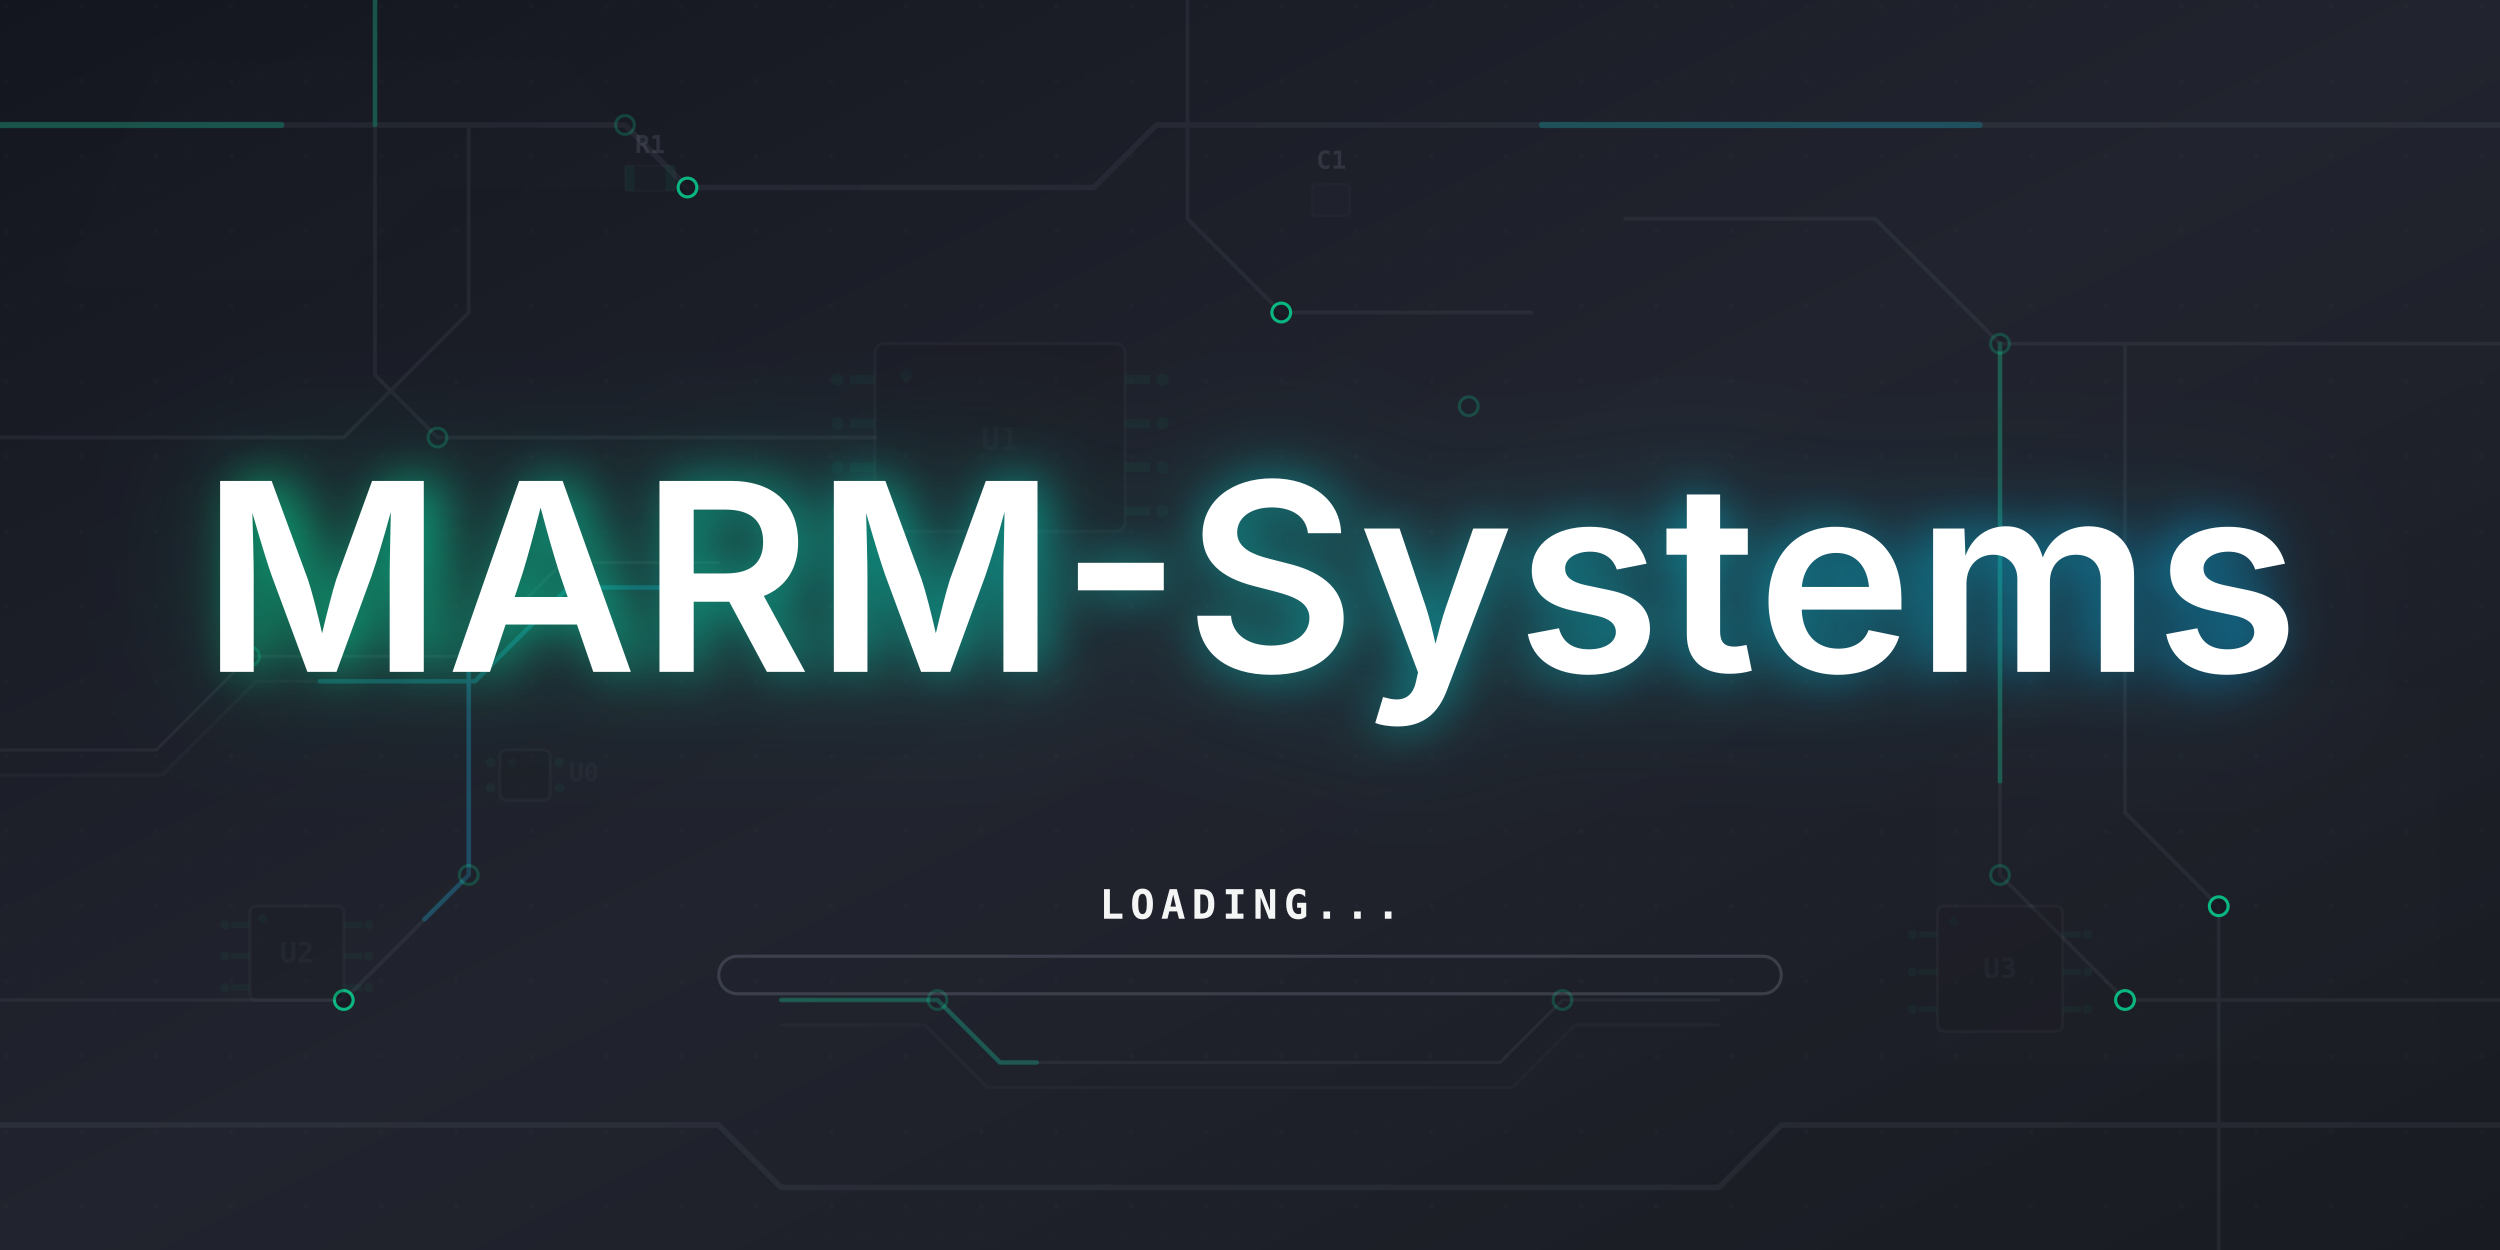
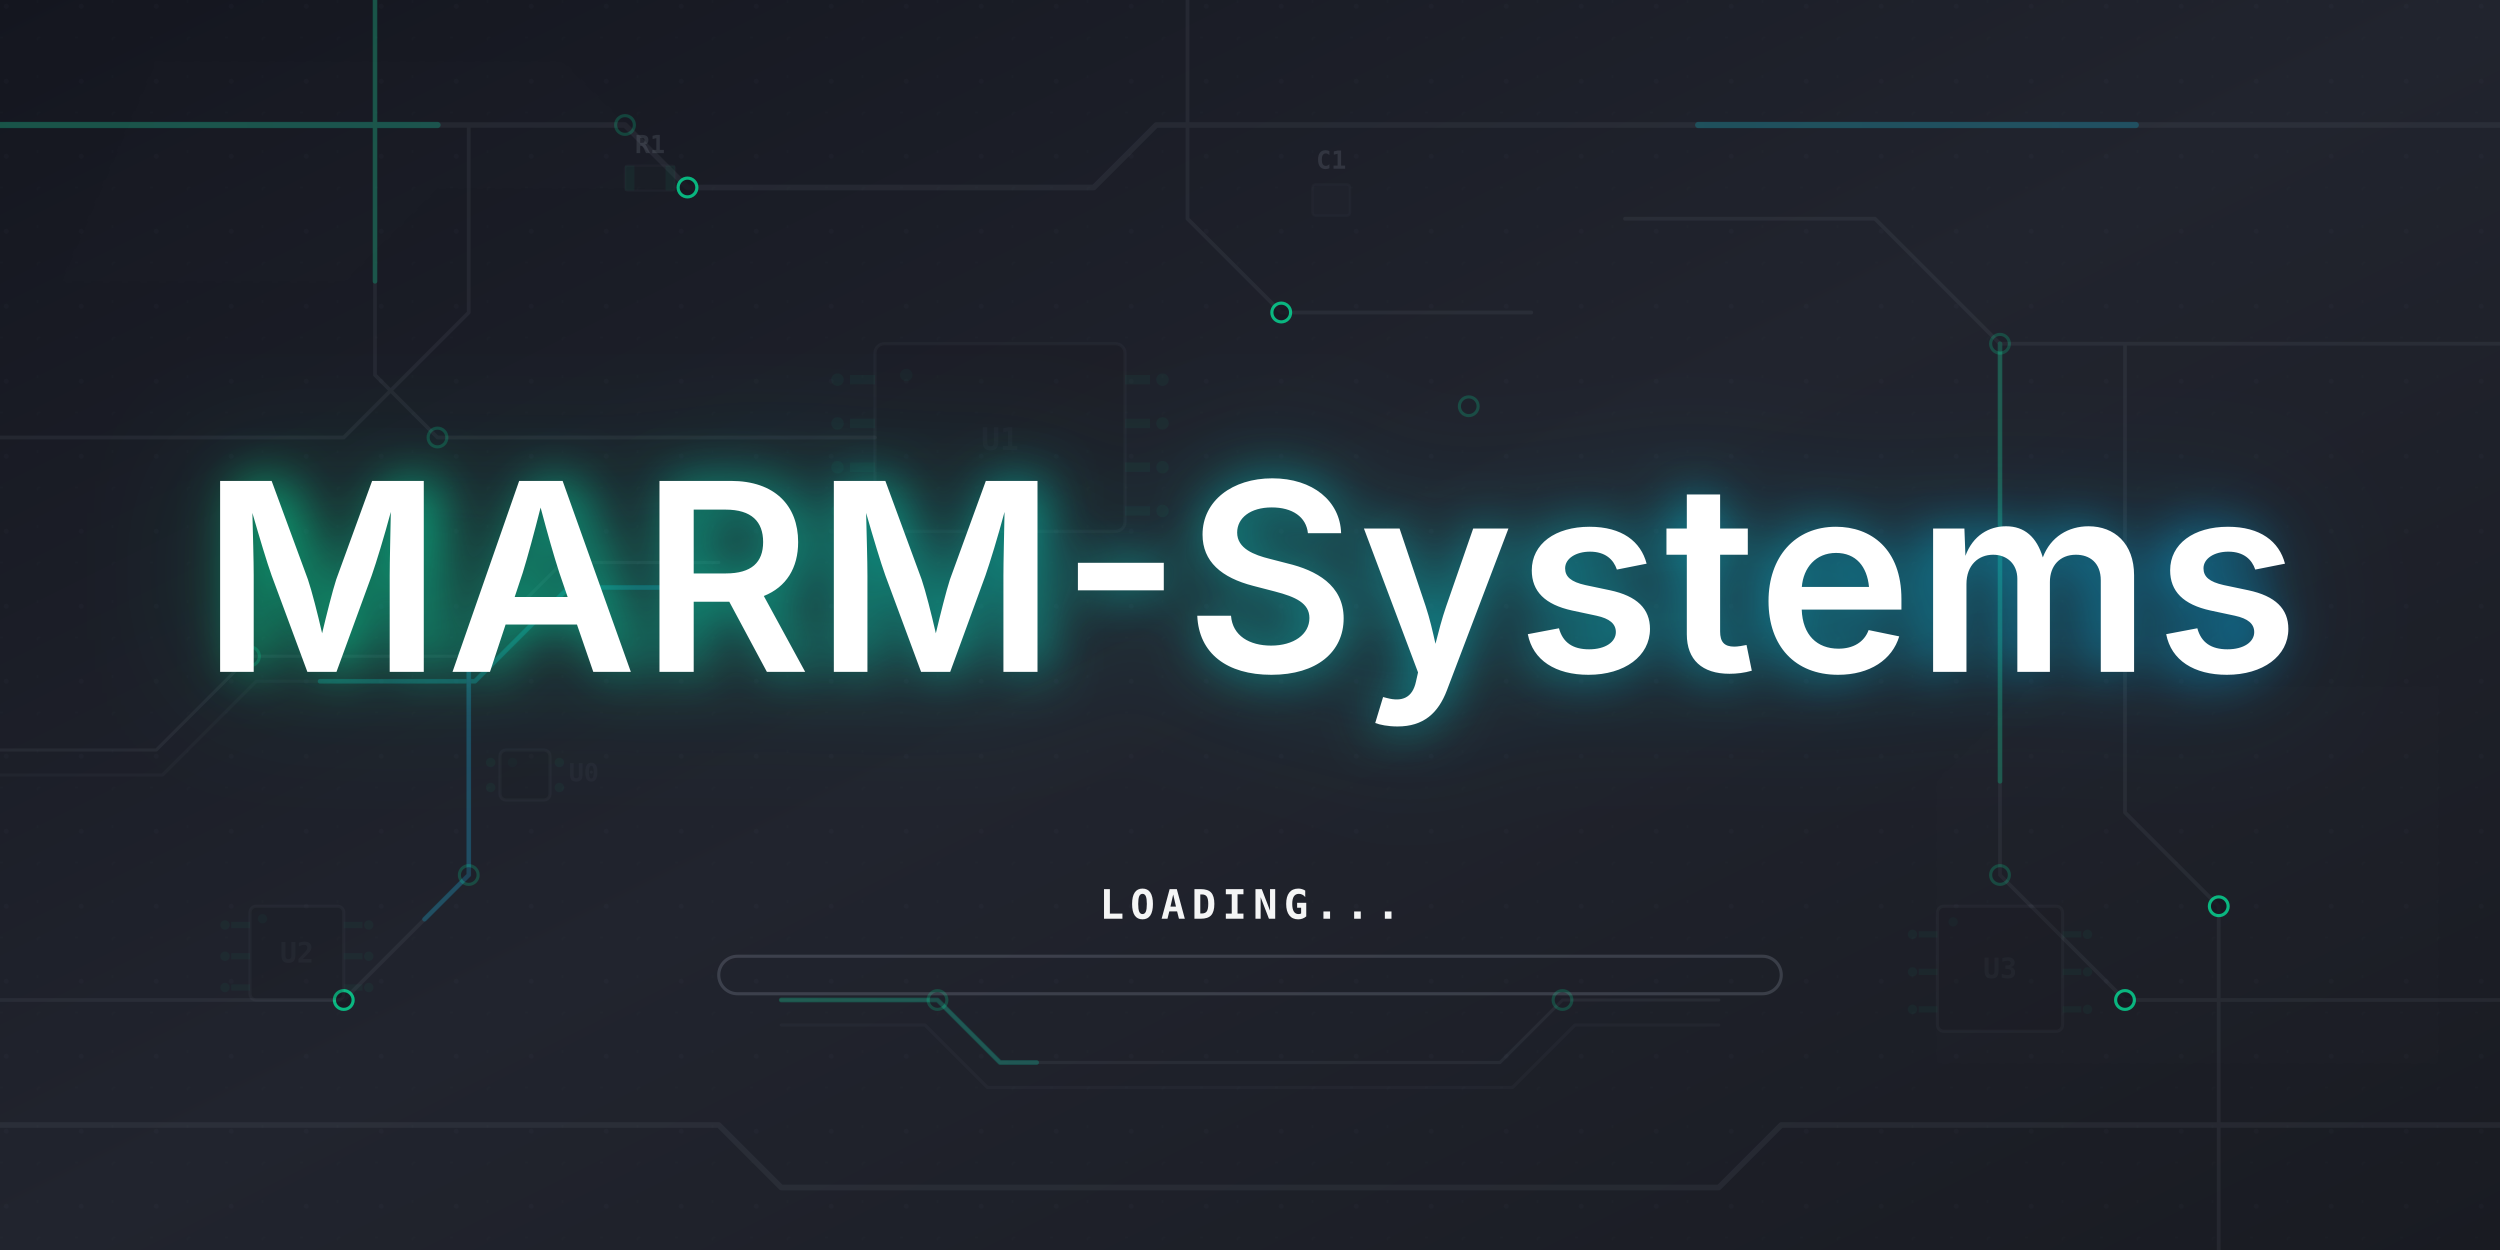
<svg xmlns="http://www.w3.org/2000/svg" viewBox="0 0 800 400" width="100%" height="100%" overflow="hidden">
  <style>
        svg { font-family: system-ui, -apple-system, BlinkMacSystemFont, 'Segoe UI', sans-serif; }

        /* Slowed Kinetic Trace Animations with longer segments */
        .pulse-trace {
            stroke-dasharray: 140 420;
            animation: trace-flow-slow 16.2s linear infinite;
        }

        .pulse-trace-fast {
            stroke-dasharray: 90 270;
            animation: trace-flow-fast 10.8s linear infinite;
        }

        @keyframes trace-flow-slow {
            from { stroke-dashoffset: 0; }
            to   { stroke-dashoffset: -560; }
        }

        @keyframes trace-flow-fast {
            from { stroke-dashoffset: 0; }
            to   { stroke-dashoffset: -360; }
        }

        /* Softened Solder Joint / Node Pulsing */
        .glowing-node {
            animation: node-glow 3s ease-in-out infinite alternate;
            transform-origin: center;
        }

        @keyframes node-glow {
            0% { opacity: 0.12; }
            100% { opacity: 0.40; }
        }
    </style>
  <defs>
    <linearGradient id="bg-grad" x1="0%" y1="0%" x2="100%" y2="100%">
      <stop offset="0%" stop-color="#14161f" />
      <stop offset="50%" stop-color="#21242e" />
      <stop offset="100%" stop-color="#191b22" />
    </linearGradient>
    <linearGradient id="glow-grad" x1="0%" y1="0%" x2="100%" y2="0%">
      <stop offset="0%" stop-color="#00ffaa" />
      <stop offset="100%" stop-color="#00bfff" />
    </linearGradient>
    <linearGradient id="bar-grad" x1="0%" y1="0%" x2="100%" y2="0%">
      <stop offset="0%" stop-color="#00ffaa" />
      <stop offset="50%" stop-color="#00e5ff" />
      <stop offset="100%" stop-color="#00bfff" />
    </linearGradient>
    <pattern id="pcb-grid" width="24" height="24" patternUnits="userSpaceOnUse">
      <circle cx="2" cy="2" r="0.8" fill="#9099a8" opacity="0.03" />
      <line x1="12" y1="0" x2="12" y2="24" stroke="#9099a8" stroke-width="0.5" stroke-dasharray="1 11" opacity="0.015" />
      <line x1="0" y1="12" x2="24" y2="12" stroke="#9099a8" stroke-width="0.5" stroke-dasharray="1 11" opacity="0.015" />
    </pattern>
    <filter id="blur-glow" x="-20%" y="-20%" width="140%" height="140%">
      <feGaussianBlur stdDeviation="8" result="blur" />
    </filter>
    <filter id="ambient-glow" x="-50%" y="-50%" width="200%" height="200%">
      <feGaussianBlur stdDeviation="22" result="blur" />
    </filter>
  </defs>
  <rect width="800" height="400" fill="url(#bg-grad)" />
  <rect width="800" height="400" fill="url(#pcb-grid)" />
  <polygon points="50,20 180,20 220,60 140,60 110,90 20,90" fill="#9099a8" opacity="0.01" stroke="#9099a8" stroke-dasharray="2 4" stroke-width="1" />
  <polygon points="780,220 650,220 620,250 620,340 780,340" fill="#9099a8" opacity="0.01" stroke="#9099a8" stroke-dasharray="2 4" stroke-width="1" />
  <g stroke="#9099a8" fill="none" opacity="0.09" stroke-linecap="round" stroke-linejoin="round">
-     <path d="M -50 40 L 200 40 L 220 60 L 350 60 L 370 40 L 850 40" stroke-width="1.8" />
-     <path d="M -50 360 L 230 360 L 250 380 L 550 380 L 570 360 L 850 360" stroke-width="1.8" />
-     <path d="M 120 -50 L 120 120 L 140 140 L 280 140" stroke-width="1.2" />
-     <path d="M 380 -50 L 380 70 L 410 100 L 490 100" stroke-width="1.2" />
-     <path d="M 150 40 L 150 100 L 110 140 L -50 140" stroke-width="1.2" />
+     <path d="M 0 40 L 200 40 L 220 60 L 350 60 L 370 40 L 800 40" stroke-width="1.8" />
+     <path d="M 0 360 L 230 360 L 250 380 L 550 380 L 570 360 L 800 360" stroke-width="1.8" />
+     <path d="M 120 0 L 120 120 L 140 140 L 280 140" stroke-width="1.2" />
+     <path d="M 380 0 L 380 70 L 410 100 L 490 100" stroke-width="1.2" />
+     <path d="M 150 40 L 150 100 L 110 140 L 0 140" stroke-width="1.2" />
    <g stroke-width="1">
-       <path d="M 230 180 L 180 180 L 150 210 L 80 210 L 50 240 L -50 240" />
-       <path d="M 230 188 L 182 188 L 152 218 L 82 218 L 52 248 L -50 248" opacity="0.5" />
-     </g>
-     <path d="M 680 110 L 680 260 L 710 290 L 710 450" stroke-width="1.2" />
-     <path d="M 520 70 L 600 70 L 640 110 L 850 110" stroke-width="1.2" />
-     <path d="M 150 210 L 150 280 L 110 320 L -50 320" stroke-width="1.2" />
-     <path d="M 640 110 L 640 280 L 680 320 L 850 320" stroke-width="1.2" />
+       <path d="M 230 180 L 180 180 L 150 210 L 80 210 L 50 240 L 0 240" />
+       <path d="M 230 188 L 182 188 L 152 218 L 82 218 L 52 248 L 0 248" opacity="0.5" />
+     </g>
+     <path d="M 680 110 L 680 260 L 710 290 L 710 400" stroke-width="1.2" />
+     <path d="M 520 70 L 600 70 L 640 110 L 800 110" stroke-width="1.2" />
+     <path d="M 150 210 L 150 280 L 110 320 L 0 320" stroke-width="1.2" />
+     <path d="M 640 110 L 640 280 L 680 320 L 800 320" stroke-width="1.2" />
    <g stroke-width="1">
      <path d="M 250 320 L 300 320 L 320 340 L 480 340 L 500 320 L 550 320" />
      <path d="M 250 328 L 296 328 L 316 348 L 484 348 L 504 328 L 550 328" opacity="0.5" />
    </g>
  </g>
  <g fill="none" stroke="url(#glow-grad)" opacity="0.22" stroke-linecap="round" stroke-linejoin="round">
-     <path class="pulse-trace" d="M -50 40 L 200 40 L 220 60 L 350 60 L 370 40 L 850 40" stroke-width="2.0" />
-     <path class="pulse-trace-fast" d="M 120 -50 L 120 120 L 140 140 L 280 140" stroke-width="1.5" />
-     <path class="pulse-trace" d="M 230 188 L 182 188 L 152 218 L 82 218 L 52 248 L -50 248" stroke-width="1.5" />
-     <path class="pulse-trace-fast" d="M 150 210 L 150 280 L 110 320 L -50 320" stroke-width="1.5" />
-     <path class="pulse-trace" d="M 640 110 L 640 280 L 680 320 L 850 320" stroke-width="1.5" />
+     <path class="pulse-trace" d="M 0 40 L 200 40 L 220 60 L 350 60 L 370 40 L 800 40" stroke-width="2.0" />
+     <path class="pulse-trace-fast" d="M 120 0 L 120 120 L 140 140 L 280 140" stroke-width="1.5" />
+     <path class="pulse-trace" d="M 230 188 L 182 188 L 152 218 L 82 218 L 52 248 L 0 248" stroke-width="1.5" />
+     <path class="pulse-trace-fast" d="M 150 210 L 150 280 L 110 320 L 0 320" stroke-width="1.5" />
+     <path class="pulse-trace" d="M 640 110 L 640 280 L 680 320 L 800 320" stroke-width="1.5" />
    <path class="pulse-trace-fast" d="M 250 320 L 300 320 L 320 340 L 480 340 L 500 320 L 550 320" stroke-width="1.5" />
  </g>
  <g stroke="#00ffaa" stroke-width="1" fill="#14161f">
    <g opacity="0.18">
      <circle cx="200" cy="40" r="3" />
      <circle cx="200" cy="40" r="1" fill="#14161f" stroke="none" />
      <circle cx="220" cy="60" r="3" />
      <circle cx="220" cy="60" r="1" fill="#14161f" stroke="none" />
      <circle cx="140" cy="140" r="3" />
      <circle cx="140" cy="140" r="1" fill="#14161f" stroke="none" />
      <circle cx="410" cy="100" r="3" />
      <circle cx="410" cy="100" r="1" fill="#14161f" stroke="none" />
      <circle cx="470" cy="130" r="3" />
      <circle cx="470" cy="130" r="1" fill="#14161f" stroke="none" />
      <circle cx="150" cy="210" r="3" />
      <circle cx="150" cy="210" r="1" fill="#14161f" stroke="none" />
      <circle cx="80" cy="210" r="3" />
      <circle cx="80" cy="210" r="1" fill="#14161f" stroke="none" />
      <circle cx="640" cy="110" r="3" />
      <circle cx="640" cy="110" r="1" fill="#14161f" stroke="none" />
      <circle cx="710" cy="290" r="3" />
      <circle cx="710" cy="290" r="1" fill="#14161f" stroke="none" />
      <circle cx="150" cy="280" r="3" />
      <circle cx="150" cy="280" r="1" fill="#14161f" stroke="none" />
      <circle cx="110" cy="320" r="3" />
      <circle cx="110" cy="320" r="1" fill="#14161f" stroke="none" />
      <circle cx="640" cy="280" r="3" />
      <circle cx="640" cy="280" r="1" fill="#14161f" stroke="none" />
      <circle cx="680" cy="320" r="3" />
      <circle cx="680" cy="320" r="1" fill="#14161f" stroke="none" />
      <circle cx="300" cy="320" r="3" />
      <circle cx="300" cy="320" r="1" fill="#14161f" stroke="none" />
      <circle cx="500" cy="320" r="3" />
      <circle cx="500" cy="320" r="1" fill="#14161f" stroke="none" />
    </g>
    <g class="glowing-node">
      <circle cx="220" cy="60" r="3" opacity="0.6">
        <animate attributeName="r" values="3;4.2;3" dur="3s" calcMode="spline" keyTimes="0;0.5;1" keySplines="0.42 0 0.58 1;0.42 0 0.58 1" repeatCount="indefinite" />
      </circle>
      <circle cx="410" cy="100" r="3" opacity="0.6">
        <animate attributeName="r" values="3;4.2;3" dur="3s" calcMode="spline" keyTimes="0;0.5;1" keySplines="0.42 0 0.58 1;0.42 0 0.58 1" repeatCount="indefinite" />
      </circle>
      <circle cx="710" cy="290" r="3" opacity="0.6">
        <animate attributeName="r" values="3;4.2;3" dur="3s" calcMode="spline" keyTimes="0;0.5;1" keySplines="0.42 0 0.58 1;0.42 0 0.58 1" repeatCount="indefinite" />
      </circle>
      <circle cx="110" cy="320" r="3" opacity="0.6">
        <animate attributeName="r" values="3;4.2;3" dur="3s" calcMode="spline" keyTimes="0;0.5;1" keySplines="0.42 0 0.58 1;0.42 0 0.58 1" repeatCount="indefinite" />
      </circle>
      <circle cx="680" cy="320" r="3" opacity="0.6">
        <animate attributeName="r" values="3;4.2;3" dur="3s" calcMode="spline" keyTimes="0;0.5;1" keySplines="0.42 0 0.58 1;0.42 0 0.58 1" repeatCount="indefinite" />
      </circle>
    </g>
  </g>
  <g font-family="monospace" font-size="8" font-weight="bold" fill="#9099a8" stroke="none" opacity="0.18">
    <g transform="translate(280, 110)">
      <rect width="80" height="60" rx="3" fill="#14151b" stroke="#9099a8" stroke-width="1" stroke-opacity="0.3" />
      <text x="40" y="34" font-size="10" fill="#9099a8" fill-opacity="0.2" text-anchor="middle">U1</text>
      <circle cx="10" cy="10" r="2" fill="#00ffaa" fill-opacity="0.15" />
      <g fill="#00ffaa" fill-opacity="0.2">
        <rect x="-8" y="10" width="8" height="3" />
        <circle cx="-12" cy="11.5" r="2" />
        <rect x="-8" y="24" width="8" height="3" />
        <circle cx="-12" cy="25.5" r="2" />
        <rect x="-8" y="38" width="8" height="3" />
        <circle cx="-12" cy="39.5" r="2" />
        <rect x="-8" y="52" width="8" height="3" />
        <circle cx="-12" cy="53.5" r="2" />
      </g>
      <g fill="#00ffaa" fill-opacity="0.2">
        <rect x="80" y="10" width="8" height="3" />
        <circle cx="92" cy="11.5" r="2" />
        <rect x="80" y="24" width="8" height="3" />
        <circle cx="92" cy="25.5" r="2" />
        <rect x="80" y="38" width="8" height="3" />
        <circle cx="92" cy="39.5" r="2" />
        <rect x="80" y="52" width="8" height="3" />
        <circle cx="92" cy="53.5" r="2" />
      </g>
    </g>
    <g transform="translate(160, 240)">
      <rect width="16" height="16" rx="2" fill="#14151b" stroke="#9099a8" stroke-width="1" stroke-opacity="0.3" />
      <text x="22" y="10" fill="#9099a8" fill-opacity="0.3">U0</text>
      <circle cx="4" cy="4" r="1.5" fill="#00ffaa" fill-opacity="0.1" />
      <circle cx="-3" cy="4" r="1.5" fill="#00ffaa" fill-opacity="0.2" />
      <circle cx="-3" cy="12" r="1.5" fill="#00ffaa" fill-opacity="0.2" />
      <circle cx="19" cy="4" r="1.5" fill="#00ffaa" fill-opacity="0.2" />
      <circle cx="19" cy="12" r="1.5" fill="#00ffaa" fill-opacity="0.2" />
    </g>
    <g transform="translate(80, 290)">
      <rect width="30" height="30" rx="2" fill="#14151b" stroke="#9099a8" stroke-width="1" stroke-opacity="0.3" />
      <text x="15" y="18" font-size="9" fill="#9099a8" fill-opacity="0.3" text-anchor="middle">U2</text>
      <circle cx="4" cy="4" r="1.5" fill="#00ffaa" fill-opacity="0.15" />
      <g fill="#00ffaa" fill-opacity="0.2">
        <rect x="-6" y="5" width="6" height="2" />
        <circle cx="-8" cy="6" r="1.5" />
        <rect x="-6" y="15" width="6" height="2" />
        <circle cx="-8" cy="16" r="1.5" />
        <rect x="-6" y="25" width="6" height="2" />
        <circle cx="-8" cy="26" r="1.5" />
      </g>
      <g fill="#00ffaa" fill-opacity="0.2">
        <rect x="30" y="5" width="6" height="2" />
        <circle cx="38" cy="6" r="1.5" />
        <rect x="30" y="15" width="6" height="2" />
        <circle cx="38" cy="16" r="1.5" />
        <rect x="30" y="25" width="6" height="2" />
        <circle cx="38" cy="26" r="1.5" />
      </g>
    </g>
    <g transform="translate(620, 290)">
      <rect width="40" height="40" rx="2" fill="#14151b" stroke="#9099a8" stroke-width="1" stroke-opacity="0.3" />
      <text x="20" y="23" font-size="9" fill="#9099a8" fill-opacity="0.3" text-anchor="middle">U3</text>
      <circle cx="5" cy="5" r="1.5" fill="#00ffaa" fill-opacity="0.15" />
      <g fill="#00ffaa" fill-opacity="0.2">
        <rect x="-6" y="8" width="6" height="2" />
        <circle cx="-8" cy="9" r="1.5" />
        <rect x="-6" y="20" width="6" height="2" />
        <circle cx="-8" cy="21" r="1.5" />
        <rect x="-6" y="32" width="6" height="2" />
        <circle cx="-8" cy="33" r="1.5" />
      </g>
      <g fill="#00ffaa" fill-opacity="0.2">
        <rect x="40" y="8" width="6" height="2" />
        <circle cx="48" cy="9" r="1.5" />
        <rect x="40" y="20" width="6" height="2" />
        <circle cx="48" cy="21" r="1.5" />
        <rect x="40" y="32" width="6" height="2" />
        <circle cx="48" cy="33" r="1.5" />
      </g>
    </g>
    <g transform="translate(200, 53)">
      <rect width="16" height="8" rx="1" fill="#1e2029" stroke="#9099a8" stroke-width="0.8" stroke-opacity="0.2" />
      <rect width="3" height="8" fill="#00ffaa" fill-opacity="0.25" />
      <rect x="13" width="3" height="8" fill="#00ffaa" fill-opacity="0.25" />
      <text x="8" y="-4" text-anchor="middle">R1</text>
    </g>
    <g transform="translate(420, 59)">
      <rect width="12" height="10" rx="1" fill="#252a3a" stroke="#9099a8" stroke-width="0.8" stroke-opacity="0.2" />
      <text x="6" y="-5" text-anchor="middle">C1</text>
    </g>
  </g>
  <text x="400" y="215" font-size="84" font-weight="600" text-anchor="middle" fill="url(#glow-grad)" filter="url(#ambient-glow)" opacity="0.28">MARM-Systems</text>
  <text x="400" y="215" font-size="84" font-weight="600" text-anchor="middle" fill="url(#glow-grad)" filter="url(#blur-glow)" opacity="0.55">MARM-Systems</text>
  <text x="400" y="215" font-size="84" font-weight="600" text-anchor="middle" fill="#ffffff" letter-spacing="1">MARM-Systems</text>
  <g transform="translate(0, 30)">
    <g id="loading-group">
      <text x="400" y="264" font-size="13" font-family="monospace" font-weight="bold" fill="#ffffff" opacity="0.95" text-anchor="middle" letter-spacing="2">LOADING...</text>
      <rect x="230" y="276" width="340" height="12" rx="6" fill="none" stroke="#9099a8" stroke-width="1" stroke-opacity="0.25" />
      <rect id="loading-fill" x="233" y="279" height="6" rx="3" fill="url(#bar-grad)" opacity="0.9">
        <animate attributeName="width" from="1" to="334" dur="3.2s" fill="freeze" calcMode="spline" keyTimes="0;1" keySplines="0.4 0 0.2 1" />
      </rect>
      <animate attributeName="opacity" from="1" to="0" begin="3.4s" dur="0.6s" fill="freeze" />
    </g>
    <g id="unlocked-reveal">
      <text id="unlocked-txt" x="400" y="281" font-size="12" font-family="monospace" font-weight="900" fill="#00ffaa" text-anchor="middle" letter-spacing="3" opacity="0" style="text-shadow: 0 0 8px rgba(0, 255, 170, 0.75);">
                MEMORY UNLOCKED
                
                <animate attributeName="opacity" from="0" to="0.95" begin="3.8s" dur="0.8s" fill="freeze" />
      </text>
    </g>
  </g>
</svg>
